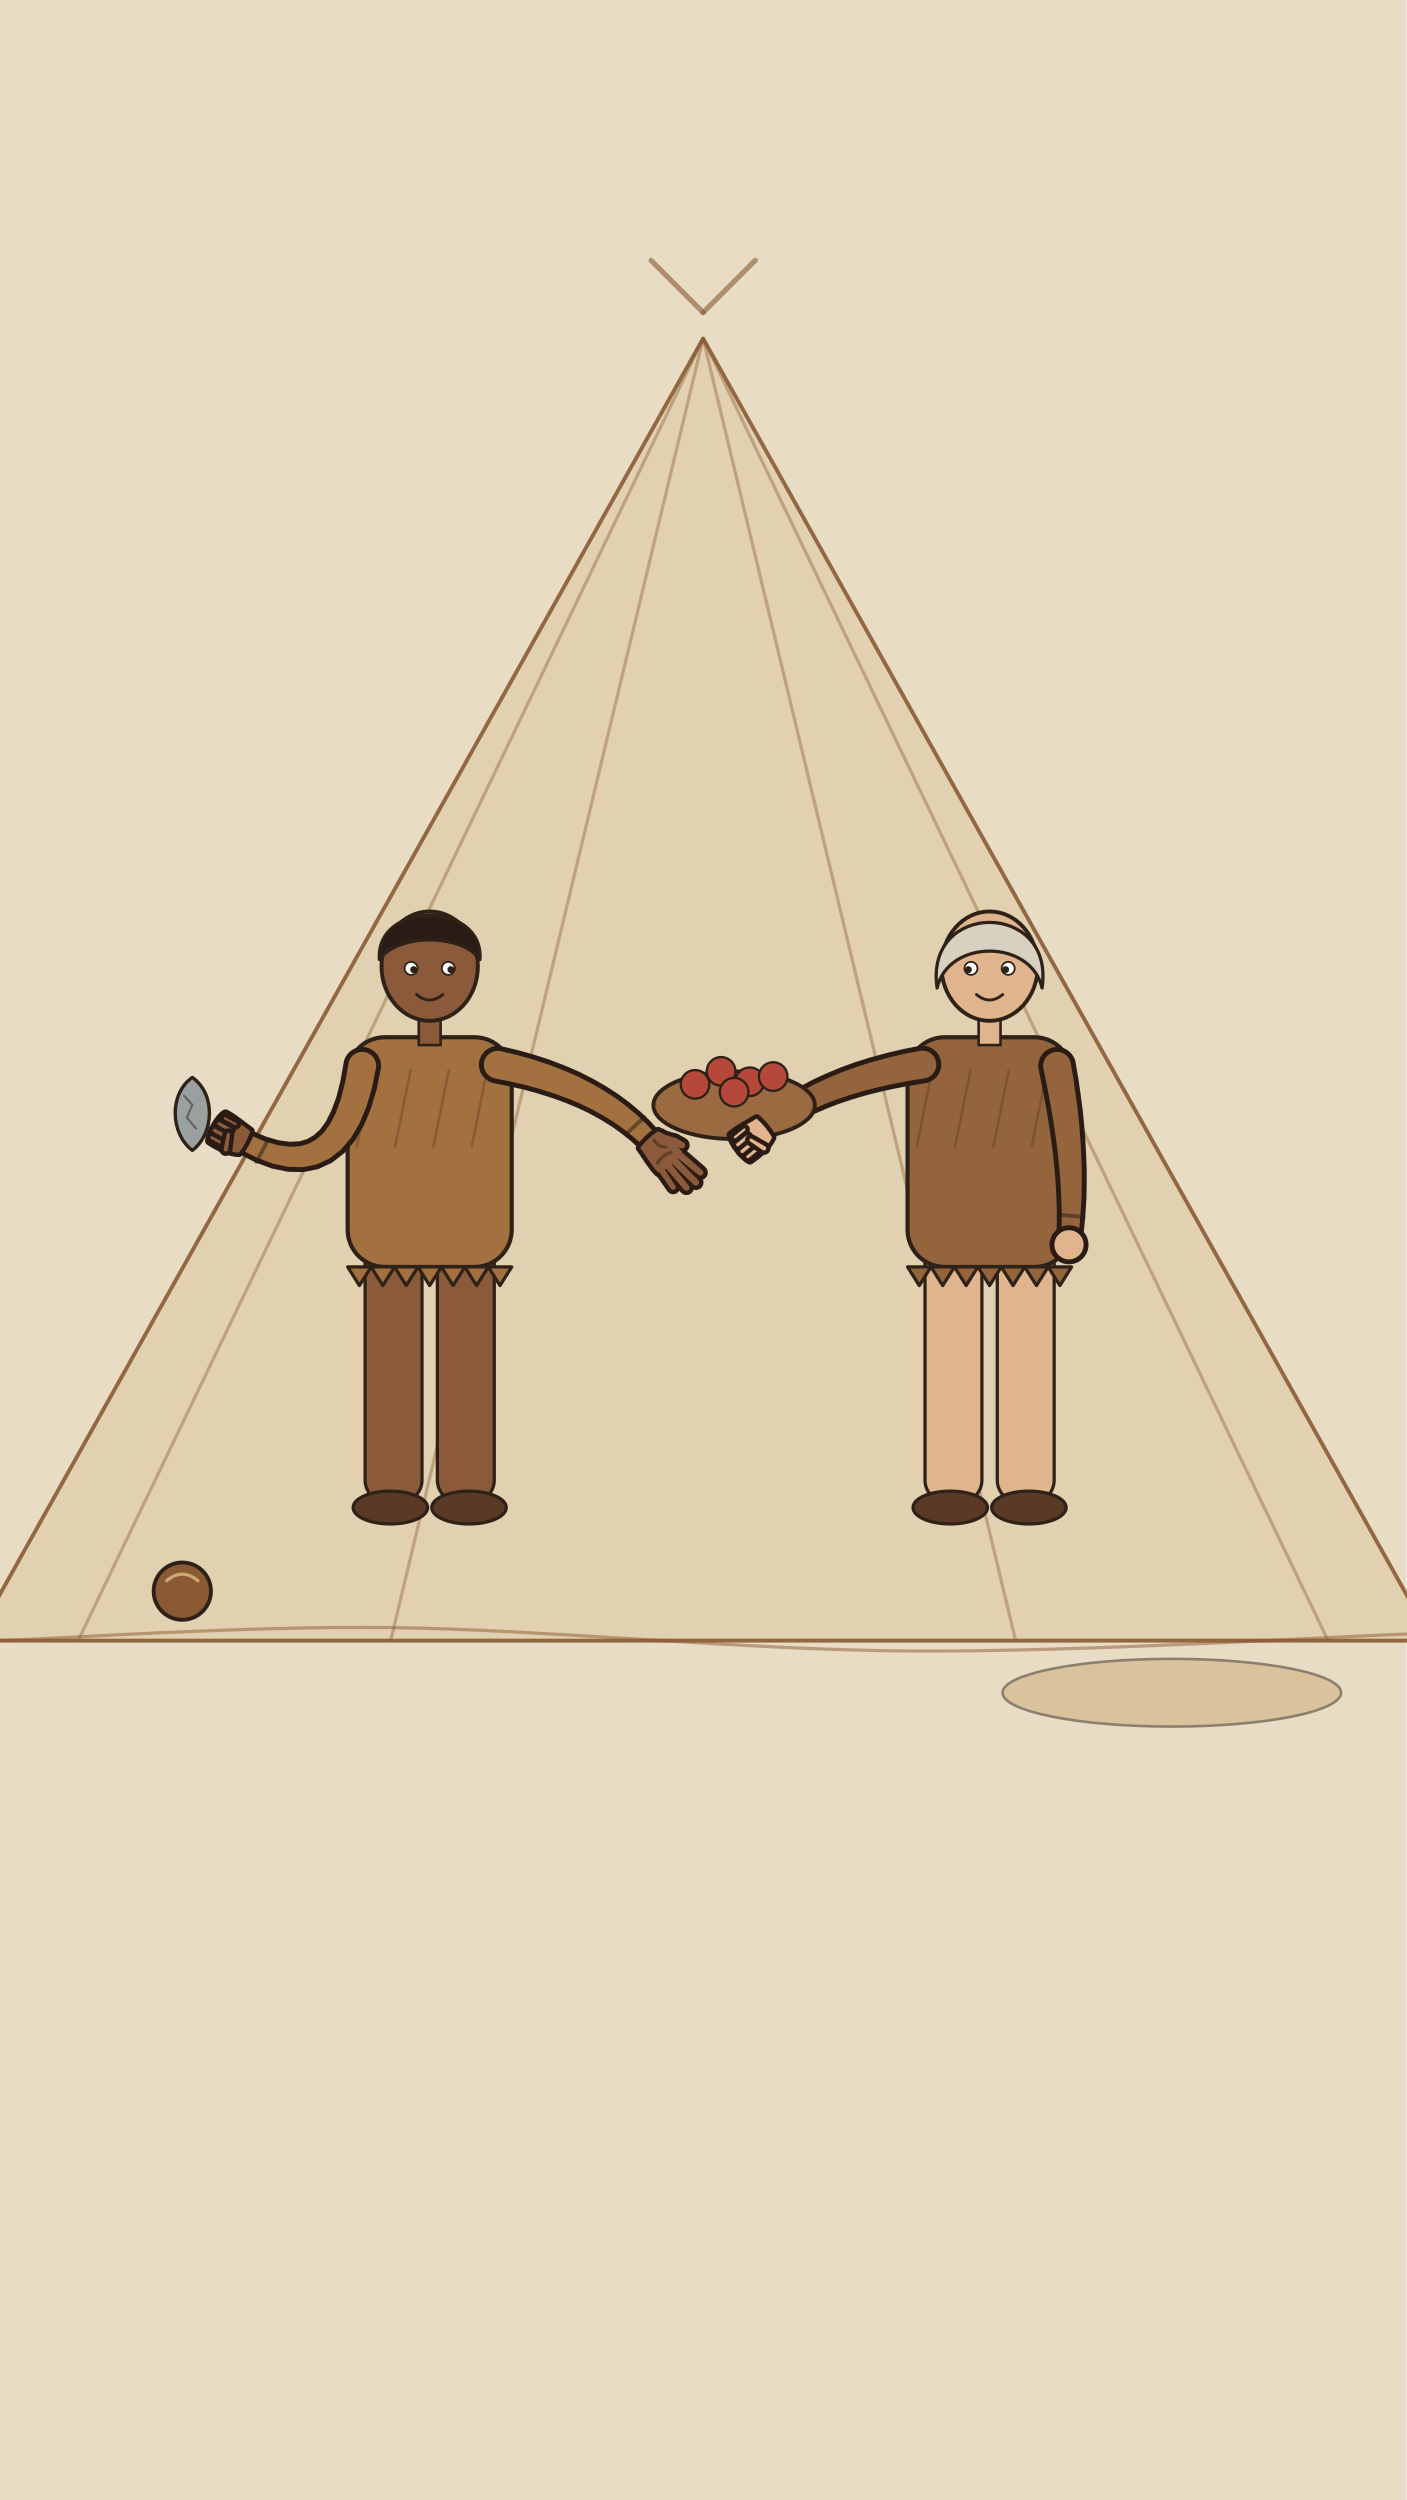
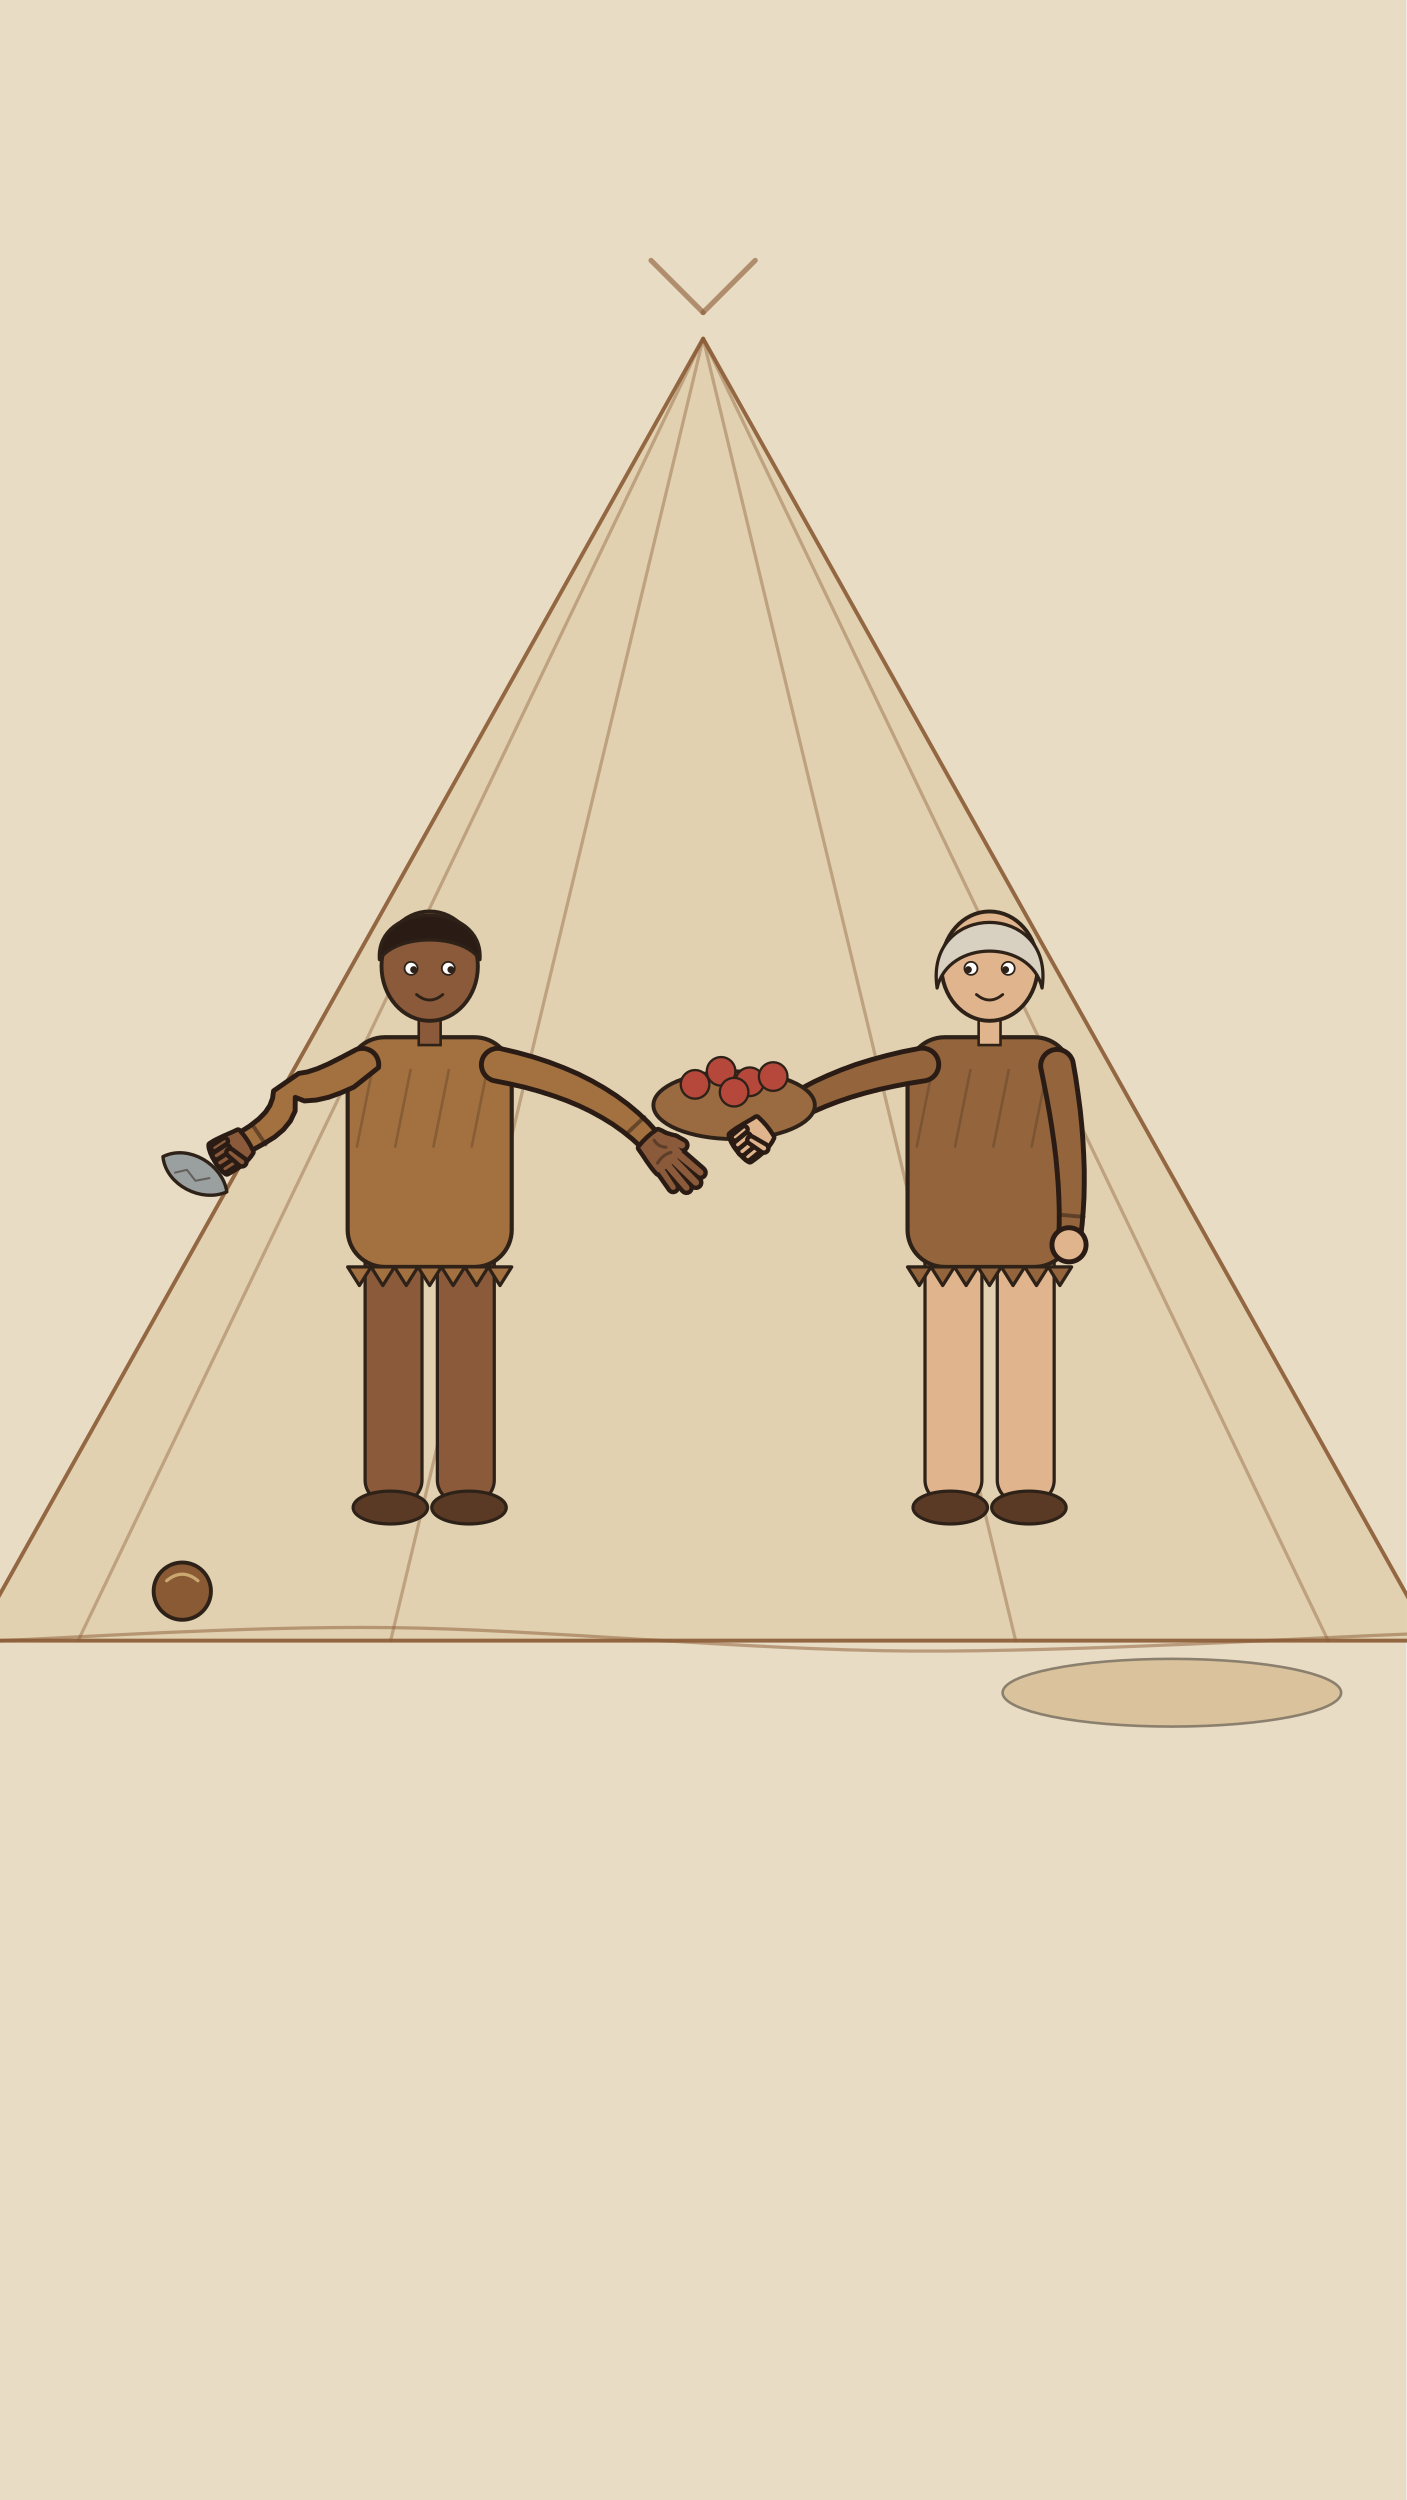
<svg xmlns="http://www.w3.org/2000/svg" viewBox="0 0 1080 1920" width="1080" height="1920">
  <defs />
  <rect x="0.0" y="0.0" width="1080.0" height="1920.0" rx="0" fill="#e8dcc4" />
  <g id="bg-tent-interior">
    <path d="M-20,1260 L540,260 L1100,1260Z" fill="#e0cfae" stroke="#8a5a34" stroke-width="3" stroke-linecap="round" stroke-linejoin="round" opacity="0.9" />
    <line x1="540.0" y1="260.0" x2="60.0" y2="1260.0" stroke="#8a5a34" stroke-width="2.5" stroke-linecap="round" opacity="0.4" />
    <line x1="540.0" y1="260.0" x2="300.0" y2="1260.0" stroke="#8a5a34" stroke-width="2.5" stroke-linecap="round" opacity="0.4" />
    <line x1="540.0" y1="260.0" x2="780.0" y2="1260.0" stroke="#8a5a34" stroke-width="2.5" stroke-linecap="round" opacity="0.4" />
    <line x1="540.0" y1="260.0" x2="1020.0" y2="1260.0" stroke="#8a5a34" stroke-width="2.5" stroke-linecap="round" opacity="0.4" />
    <line x1="540.0" y1="240.0" x2="500.0" y2="200.0" stroke="#8a5a34" stroke-width="4" stroke-linecap="round" opacity="0.6" />
    <line x1="540.0" y1="240.0" x2="580.0" y2="200.0" stroke="#8a5a34" stroke-width="4" stroke-linecap="round" opacity="0.6" />
    <path d="M0.0,1260.0 C50.0,1258.3 183.3,1248.7 300.0,1250.0 C416.7,1251.3 570.0,1267.2 700.0,1268.0 C830.0,1268.8 1016.7,1257.2 1080.0,1255.0" fill="none" stroke="#8a5a34" stroke-width="2.5" stroke-linecap="round" stroke-linejoin="round" opacity="0.5" />
    <ellipse cx="900.0" cy="1300.0" rx="130.0" ry="26.0" fill="#c9a874" stroke="#2e2218" stroke-width="2" opacity="0.5" />
  </g>
  <g id="mv-breathe-person-toolmaker">
    <rect x="280.4" y="931.0" width="43.7" height="222.6" rx="16.8" fill="#8a5a3a" stroke="#2e2218" stroke-width="2.5" />
    <ellipse cx="299.8" cy="1157.8" rx="28.6" ry="12.6" fill="#5a3a24" stroke="#2e2218" stroke-width="2.5" />
    <rect x="335.9" y="931.0" width="43.7" height="222.6" rx="16.8" fill="#8a5a3a" stroke="#2e2218" stroke-width="2.5" />
    <ellipse cx="360.2" cy="1157.8" rx="28.6" ry="12.6" fill="#5a3a24" stroke="#2e2218" stroke-width="2.5" />
    <rect x="267.0" y="796.6" width="126.0" height="176.4" rx="28.56" fill="#a3703f" stroke="#2e2218" stroke-width="3.2" />
    <path d="M267.0,973.0 L276.0,987.3 L285.0,973.0 L294.0,987.3 L303.0,973.0 L312.0,987.3 L321.0,973.0 L330.0,987.3 L339.0,973.0 L348.0,987.3 L357.0,973.0 L366.0,987.3 L375.0,973.0 L384.0,987.3 L393.0,973.0 Z" fill="#a3703f" stroke="#2e2218" stroke-width="2.5" stroke-linecap="round" stroke-linejoin="round" />
    <g id="hatching-285-821">
      <line x1="285.9" y1="821.8" x2="274.1" y2="880.6" stroke="#2e2218" stroke-width="2" stroke-linecap="round" opacity="0.25" />
      <line x1="315.3" y1="821.8" x2="303.5" y2="880.6" stroke="#2e2218" stroke-width="2" stroke-linecap="round" opacity="0.25" />
      <line x1="344.7" y1="821.8" x2="332.9" y2="880.6" stroke="#2e2218" stroke-width="2" stroke-linecap="round" opacity="0.25" />
      <line x1="374.1" y1="821.8" x2="362.3" y2="880.6" stroke="#2e2218" stroke-width="2" stroke-linecap="round" opacity="0.25" />
    </g>
    <rect x="321.6" y="780.0" width="16.8" height="22.6" rx="0" fill="#8a5a3a" stroke="#2e2218" stroke-width="2" />
    <ellipse cx="330.0" cy="742.0" rx="37.0" ry="42.0" fill="#8a5a3a" stroke="#2e2218" stroke-width="3" />
    <path d="M291.4,737.0 C288.0,691.6 372.0,691.6 368.6,737.0 C355.2,716.8 304.8,716.8 291.4,737.0Z" fill="#2a1c14" stroke="#2e2218" stroke-width="2.5" stroke-linecap="round" stroke-linejoin="round" />
    <g id="mv-blink-toolmaker-eyes">
      <circle cx="315.7" cy="743.7" r="5.0" fill="#fff" stroke="#2e2218" stroke-width="1.4" />
      <circle cx="317.7" cy="744.7" r="2.7" fill="#2e2218" />
      <circle cx="344.3" cy="743.7" r="5.0" fill="#fff" stroke="#2e2218" stroke-width="1.4" />
      <circle cx="346.3" cy="744.7" r="2.7" fill="#2e2218" />
    </g>
    <path d="M319.9,763.8 q10.1,8.4 20.2,0" fill="none" stroke="#2e2218" stroke-width="2.2" stroke-linecap="round" stroke-linejoin="round" />
    <g class="mv mv-limb-maker-right-1" data-pivot="278.3 817.6">
-       <path d="M266.0,815.3 L263.3,830.5 L260.1,843.2 L256.3,853.7 L252.0,862.2 L247.3,868.6 L242.2,873.3 L236.7,876.5 L230.3,878.4 L222.6,878.8 L213.7,877.6 L203.4,874.6 L191.5,869.4 A8.4,8.4 0 0 0 184.3,884.6 L196.7,890.9 L209.0,895.5 L221.0,898.0 L232.6,898.3 L243.7,896.1 L254.1,891.3 L263.3,884.1 L271.1,874.9 L277.7,863.7 L283.1,850.7 L287.5,836.0 L290.7,819.9 A12.6,12.6 0 0 0 266.0,815.3Z" fill="#a3703f" stroke="#2a1c14" stroke-width="3.78" stroke-linejoin="round" />
-       <path d="M205.6,876.0 L196.9,892.3" stroke="#2a1c14" stroke-width="3.02" stroke-linecap="round" opacity=".5" />
-       <path d="M147.7,827.5 C165.9,840.1 164.5,870.9 147.7,883.5 C130.9,870.9 129.5,840.1 147.7,827.5Z" fill="#9aa0a0" stroke="#2e2218" stroke-width="2.6" stroke-linecap="round" stroke-linejoin="round" />
-       <path d="M141.4,841.5 l6.3,7.0 l-4.2,9.8 l7.0,8.4" fill="none" stroke="#2e2218" stroke-width="1.6" stroke-linecap="round" stroke-linejoin="round" opacity="0.5" />
-       <g transform="translate(187.9 877.0) rotate(298.14) scale(25.200)">
+       <path d="M273.70,806.02 L262.15,812.09 L252.31,817.05 L243.78,820.73 L236.13,823.24 L229.43,824.38 L210.10,837.80 L209.32,843.52 L207.33,848.91 L203.84,854.17 L198.77,859.36 L191.88,864.73 L182.72,870.54 A8.40,8.40 0 0 0 192.82,883.82 L202.80,878.28 L211.01,873.18 L217.71,867.51 L223.01,860.95 L226.67,853.24 L226.75,842.76 L233.74,845.54 L243.09,844.82 L252.30,842.73 L261.78,839.31 L271.85,834.84 L290.70,819.90 A12.60,12.60 0 0 0 273.70,806.02 Z" fill="#a3703f" stroke="#2a1c14" stroke-width="3.78" stroke-linejoin="round" />
+       <path d="M193.94,863.99 L203.98,878.98" stroke="#2a1c14" stroke-width="3.02" stroke-linecap="round" opacity=".5" />
+       <path d="M125.14,888.30 C144.96,878.44 171.26,894.54 174.18,915.34 C155.03,923.97 127.38,910.32 125.14,888.30 Z" fill="#9aa0a0" stroke="#2e2218" stroke-width="2.6" stroke-linecap="round" stroke-linejoin="round" />
+       <path d="M134.36,900.57 L143.53,898.44 L150.08,906.85 L160.82,904.77" fill="none" stroke="#2e2218" stroke-width="1.6" stroke-linecap="round" stroke-linejoin="round" opacity="0.5" />
+       <g transform="translate(187.90 877.00) rotate(237.02) scale(25.200)">
        <g fill="#2a1c14" stroke="#2a1c14" stroke-width="0.27" stroke-linejoin="round">
          <path d="M0.370,0 C0.111,0.04 -0.111,0.04 -0.370,0 C-0.500,-0.25 -0.510,-0.62 -0.480,-0.960 C-0.288,-1.050 0.288,-1.050 0.480,-0.920 C0.490,-0.62 0.390,-0.22 0.370,0 Z" />
        </g>
        <g fill="#8a5a3a" stroke="none">
          <path d="M0.370,0 C0.111,0.04 -0.111,0.04 -0.370,0 C-0.500,-0.25 -0.510,-0.62 -0.480,-0.960 C-0.288,-1.050 0.288,-1.050 0.480,-0.920 C0.490,-0.62 0.390,-0.22 0.370,0 Z" />
        </g>
        <path d="M-0.473,-0.94 L-0.473,-0.57 A0.118,0.118 0 0 0 -0.237,-0.57 L-0.237,-0.94 A0.118,0.118 0 0 0 -0.473,-0.94 Z" fill="#8a5a3a" stroke="#2a1c14" stroke-width="0.135" stroke-linejoin="round" />
        <path d="M-0.244,-0.97 L-0.244,-0.6 A0.124,0.124 0 0 0 0.004,-0.6 L0.004,-0.97 A0.124,0.124 0 0 0 -0.244,-0.97 Z" fill="#8a5a3a" stroke="#2a1c14" stroke-width="0.135" stroke-linejoin="round" />
        <path d="M0.002,-0.95 L0.002,-0.58 A0.118,0.118 0 0 0 0.238,-0.58 L0.238,-0.95 A0.118,0.118 0 0 0 0.002,-0.95 Z" fill="#8a5a3a" stroke="#2a1c14" stroke-width="0.135" stroke-linejoin="round" />
        <path d="M0.248,-0.87 L0.248,-0.5 A0.102,0.102 0 0 0 0.452,-0.5 L0.452,-0.87 A0.102,0.102 0 0 0 0.248,-0.87 Z" fill="#8a5a3a" stroke="#2a1c14" stroke-width="0.135" stroke-linejoin="round" />
        <path d="M-0.427,-0.272 L0.016,-0.441 A0.115,0.115 0 0 0 -0.056,-0.659 L-0.513,-0.528 A0.135,0.135 0 0 0 -0.427,-0.272 Z" fill="#8a5a3a" stroke="#2a1c14" stroke-width="0.135" stroke-linejoin="round" />
      </g>
    </g>
    <g class="mv mv-limb-maker-left-1" data-pivot="381.7 817.6">
      <path d="M379.0,829.9 L391.4,832.4 L403.2,835.1 L414.3,838.2 L425.0,841.6 L435.2,845.3 L444.8,849.3 L453.9,853.7 L462.6,858.5 L470.7,863.5 L478.4,869.0 L485.6,874.8 L492.5,881.1 A8.4,8.4 0 0 0 504.4,869.3 L497.7,861.9 L490.2,854.8 L482.1,848.0 L473.4,841.6 L464.1,835.6 L454.3,830.0 L444.0,824.8 L433.1,820.1 L421.6,815.7 L409.7,811.8 L397.1,808.3 L384.3,805.3 A12.6,12.6 0 0 0 379.0,829.9Z" fill="#a3703f" stroke="#2a1c14" stroke-width="3.78" stroke-linejoin="round" />
      <path d="M481.4,870.5 L494.9,857.9" stroke="#2a1c14" stroke-width="3.02" stroke-linecap="round" opacity=".5" />
      <g transform="translate(498.5 875.2) rotate(137.00) scale(25.200)">
        <g fill="#2a1c14" stroke="#2a1c14" stroke-width="0.27" stroke-linejoin="round">
          <path d="M0.370,0 C0.111,0.04 -0.111,0.04 -0.370,0 C-0.500,-0.25 -0.510,-0.62 -0.480,-0.960 C-0.288,-1.050 0.288,-1.050 0.480,-0.920 C0.490,-0.62 0.390,-0.22 0.370,0 Z" />
          <path d="M-0.248,-0.983 L-0.366,-1.815 A0.092,0.092 0 0 0 -0.549,-1.792 L-0.462,-0.957 A0.107,0.107 0 0 0 -0.248,-0.983 Z" />
          <path d="M-0.008,-1.004 L-0.056,-1.943 A0.097,0.097 0 0 0 -0.249,-1.936 L-0.232,-0.996 A0.113,0.113 0 0 0 -0.008,-1.004 Z" />
          <path d="M0.227,-0.974 L0.258,-1.844 A0.092,0.092 0 0 0 0.073,-1.854 L0.013,-0.986 A0.107,0.107 0 0 0 0.227,-0.974 Z" />
          <path d="M0.441,-0.885 L0.535,-1.559 A0.08,0.08 0 0 0 0.378,-1.584 L0.259,-0.914 A0.092,0.092 0 0 0 0.441,-0.885 Z" />
          <path d="M-0.228,-0.376 L-0.421,-0.631 A0.117,0.117 0 0 0 -0.616,-0.5 L-0.452,-0.225 A0.135,0.135 0 0 0 -0.228,-0.376 Z" />
          <path d="M-0.41,-0.609 L-0.521,-0.845 A0.102,0.102 0 0 0 -0.711,-0.768 L-0.628,-0.521 A0.117,0.117 0 0 0 -0.41,-0.609 Z" />
        </g>
        <g fill="#8a5a3a" stroke="none">
          <path d="M0.370,0 C0.111,0.04 -0.111,0.04 -0.370,0 C-0.500,-0.25 -0.510,-0.62 -0.480,-0.960 C-0.288,-1.050 0.288,-1.050 0.480,-0.920 C0.490,-0.62 0.390,-0.22 0.370,0 Z" />
          <path d="M-0.248,-0.983 L-0.366,-1.815 A0.092,0.092 0 0 0 -0.549,-1.792 L-0.462,-0.957 A0.107,0.107 0 0 0 -0.248,-0.983 Z" />
          <path d="M-0.008,-1.004 L-0.056,-1.943 A0.097,0.097 0 0 0 -0.249,-1.936 L-0.232,-0.996 A0.113,0.113 0 0 0 -0.008,-1.004 Z" />
          <path d="M0.227,-0.974 L0.258,-1.844 A0.092,0.092 0 0 0 0.073,-1.854 L0.013,-0.986 A0.107,0.107 0 0 0 0.227,-0.974 Z" />
          <path d="M0.441,-0.885 L0.535,-1.559 A0.08,0.08 0 0 0 0.378,-1.584 L0.259,-0.914 A0.092,0.092 0 0 0 0.441,-0.885 Z" />
          <path d="M-0.228,-0.376 L-0.421,-0.631 A0.117,0.117 0 0 0 -0.616,-0.5 L-0.452,-0.225 A0.135,0.135 0 0 0 -0.228,-0.376 Z" />
          <path d="M-0.41,-0.609 L-0.521,-0.845 A0.102,0.102 0 0 0 -0.711,-0.768 L-0.628,-0.521 A0.117,0.117 0 0 0 -0.41,-0.609 Z" />
        </g>
        <g fill="none" stroke="#2a1c14" stroke-width="0.095" stroke-linecap="round" opacity=".45">
          <path d="M0.300,-0.70 Q0.000,-0.62 -0.220,-0.74" />
          <path d="M-0.220,-0.52 Q-0.050,-0.36 -0.100,-0.12" />
        </g>
      </g>
    </g>
  </g>
  <g id="mv-breathe-person-elder">
    <rect x="710.4" y="931.0" width="43.7" height="222.6" rx="16.8" fill="#e0b48c" stroke="#2e2218" stroke-width="2.5" />
    <ellipse cx="729.8" cy="1157.8" rx="28.6" ry="12.6" fill="#5a3a24" stroke="#2e2218" stroke-width="2.5" />
    <rect x="765.9" y="931.0" width="43.7" height="222.6" rx="16.8" fill="#e0b48c" stroke="#2e2218" stroke-width="2.5" />
    <ellipse cx="790.2" cy="1157.8" rx="28.6" ry="12.6" fill="#5a3a24" stroke="#2e2218" stroke-width="2.5" />
    <rect x="697.0" y="796.6" width="126.0" height="176.4" rx="28.56" fill="#94653c" stroke="#2e2218" stroke-width="3.2" />
    <path d="M697.0,973.0 L706.0,987.3 L715.0,973.0 L724.0,987.3 L733.0,973.0 L742.0,987.3 L751.0,973.0 L760.0,987.3 L769.0,973.0 L778.0,987.3 L787.0,973.0 L796.0,987.3 L805.0,973.0 L814.0,987.3 L823.0,973.0 Z" fill="#94653c" stroke="#2e2218" stroke-width="2.5" stroke-linecap="round" stroke-linejoin="round" />
    <g id="hatching-715-821">
      <line x1="715.9" y1="821.8" x2="704.1" y2="880.6" stroke="#2e2218" stroke-width="2" stroke-linecap="round" opacity="0.25" />
      <line x1="745.3" y1="821.8" x2="733.5" y2="880.6" stroke="#2e2218" stroke-width="2" stroke-linecap="round" opacity="0.25" />
      <line x1="774.7" y1="821.8" x2="762.9" y2="880.6" stroke="#2e2218" stroke-width="2" stroke-linecap="round" opacity="0.25" />
      <line x1="804.1" y1="821.8" x2="792.3" y2="880.6" stroke="#2e2218" stroke-width="2" stroke-linecap="round" opacity="0.25" />
    </g>
    <rect x="751.6" y="780.0" width="16.8" height="22.6" rx="0" fill="#e0b48c" stroke="#2e2218" stroke-width="2" />
    <ellipse cx="760.0" cy="742.0" rx="37.0" ry="42.0" fill="#e0b48c" stroke="#2e2218" stroke-width="3" />
    <path d="M719.7,758.8 C709.6,691.6 810.4,691.6 800.3,758.8 C791.9,721.0 728.1,721.0 719.7,758.8Z" fill="#d8d0c0" stroke="#2e2218" stroke-width="2.5" stroke-linecap="round" stroke-linejoin="round" />
    <g id="mv-blink-elder-eyes">
      <circle cx="745.7" cy="743.7" r="5.0" fill="#fff" stroke="#2e2218" stroke-width="1.4" />
      <circle cx="743.7" cy="744.7" r="2.7" fill="#2e2218" />
      <circle cx="774.3" cy="743.7" r="5.0" fill="#fff" stroke="#2e2218" stroke-width="1.4" />
      <circle cx="772.3" cy="744.7" r="2.7" fill="#2e2218" />
    </g>
    <path d="M749.9,763.8 q10.1,8.4 20.2,0" fill="none" stroke="#2e2218" stroke-width="2.2" stroke-linecap="round" stroke-linejoin="round" />
    <g class="mv mv-limb-elder-right-1" data-pivot="708.3 817.6">
      <path d="M706.1,805.2 L693.3,807.7 L680.8,810.7 L668.7,814.0 L657.1,817.6 L646.0,821.7 L635.4,826.1 L625.2,830.8 L615.5,835.9 L606.3,841.4 L597.6,847.2 L589.4,853.3 L581.9,859.7 A8.4,8.4 0 0 0 592.1,873.0 L599.8,867.6 L607.6,862.7 L615.9,858.1 L624.6,853.8 L633.8,849.8 L643.4,846.1 L653.4,842.7 L663.9,839.6 L674.8,836.8 L686.2,834.3 L698.1,832.0 L710.6,830.0 A12.6,12.6 0 0 0 706.1,805.2Z" fill="#94653c" stroke="#2a1c14" stroke-width="3.78" stroke-linejoin="round" />
      <path d="M592.8,849.6 L604.5,863.9" stroke="#2a1c14" stroke-width="3.02" stroke-linecap="round" opacity=".5" />
      <ellipse cx="563.8" cy="848.8" rx="62.0" ry="26.0" fill="#9a6a40" stroke="#2e2218" stroke-width="3" />
      <circle cx="533.8" cy="832.8" r="11.0" fill="#b5483b" stroke="#2e2218" stroke-width="1.8" />
      <circle cx="553.8" cy="822.8" r="11.0" fill="#b5483b" stroke="#2e2218" stroke-width="1.8" />
      <circle cx="575.8" cy="830.8" r="11.0" fill="#b5483b" stroke="#2e2218" stroke-width="1.8" />
      <circle cx="593.8" cy="826.8" r="11.0" fill="#b5483b" stroke="#2e2218" stroke-width="1.8" />
      <circle cx="563.8" cy="838.8" r="11.0" fill="#b5483b" stroke="#2e2218" stroke-width="1.8" />
      <g transform="translate(587.0 866.3) rotate(230.67) scale(25.200)">
        <g fill="#2a1c14" stroke="#2a1c14" stroke-width="0.27" stroke-linejoin="round">
          <path d="M0.370,0 C0.111,0.04 -0.111,0.04 -0.370,0 C-0.500,-0.25 -0.510,-0.62 -0.480,-0.960 C-0.288,-1.050 0.288,-1.050 0.480,-0.920 C0.490,-0.62 0.390,-0.22 0.370,0 Z" />
        </g>
        <g fill="#e0b48c" stroke="none">
          <path d="M0.370,0 C0.111,0.04 -0.111,0.04 -0.370,0 C-0.500,-0.25 -0.510,-0.62 -0.480,-0.960 C-0.288,-1.050 0.288,-1.050 0.480,-0.920 C0.490,-0.62 0.390,-0.22 0.370,0 Z" />
        </g>
        <path d="M-0.473,-0.94 L-0.473,-0.57 A0.118,0.118 0 0 0 -0.237,-0.57 L-0.237,-0.94 A0.118,0.118 0 0 0 -0.473,-0.94 Z" fill="#e0b48c" stroke="#2a1c14" stroke-width="0.135" stroke-linejoin="round" />
        <path d="M-0.244,-0.97 L-0.244,-0.6 A0.124,0.124 0 0 0 0.004,-0.6 L0.004,-0.97 A0.124,0.124 0 0 0 -0.244,-0.97 Z" fill="#e0b48c" stroke="#2a1c14" stroke-width="0.135" stroke-linejoin="round" />
        <path d="M0.002,-0.95 L0.002,-0.58 A0.118,0.118 0 0 0 0.238,-0.58 L0.238,-0.95 A0.118,0.118 0 0 0 0.002,-0.95 Z" fill="#e0b48c" stroke="#2a1c14" stroke-width="0.135" stroke-linejoin="round" />
        <path d="M0.248,-0.87 L0.248,-0.5 A0.102,0.102 0 0 0 0.452,-0.5 L0.452,-0.87 A0.102,0.102 0 0 0 0.248,-0.87 Z" fill="#e0b48c" stroke="#2a1c14" stroke-width="0.135" stroke-linejoin="round" />
        <path d="M-0.427,-0.272 L0.016,-0.441 A0.115,0.115 0 0 0 -0.056,-0.659 L-0.513,-0.528 A0.135,0.135 0 0 0 -0.427,-0.272 Z" fill="#e0b48c" stroke="#2a1c14" stroke-width="0.135" stroke-linejoin="round" />
      </g>
    </g>
    <g class="mv mv-limb-elder-left-1" data-pivot="811.7 817.6">
      <path d="M799.3,819.9 L801.8,832.3 L804.1,844.2 L806.2,855.9 L808.0,867.2 L809.6,878.3 L810.9,889.1 L811.9,899.6 L812.7,909.9 L813.2,919.8 L813.5,929.5 L813.5,938.9 L813.2,948.2 A8.4,8.4 0 0 0 830.0,949.4 L831.1,939.9 L831.9,930.0 L832.5,919.8 L832.7,909.3 L832.7,898.6 L832.3,887.5 L831.7,876.1 L830.8,864.5 L829.6,852.6 L828.0,840.4 L826.2,827.9 L824.0,815.3 A12.6,12.6 0 0 0 799.3,819.9Z" fill="#94653c" stroke="#2a1c14" stroke-width="3.78" stroke-linejoin="round" />
      <path d="M813.7,932.9 L832.2,934.6" stroke="#2a1c14" stroke-width="3.02" stroke-linecap="round" opacity=".5" />
      <circle cx="821.0" cy="956.0" r="13.1" fill="#e0b48c" stroke="#2a1c14" stroke-width="3.78" />
    </g>
  </g>
  <g id="mv-rollby-nut" data-delay="0.8">
    <circle cx="140.0" cy="1222.0" r="22.0" fill="#8a5a34" stroke="#2e2218" stroke-width="3" />
    <path d="M128,1214 q12,-10 24,0" fill="none" stroke="#e6c98a" stroke-width="2.5" stroke-linecap="round" stroke-linejoin="round" opacity="0.7" />
  </g>
</svg>
